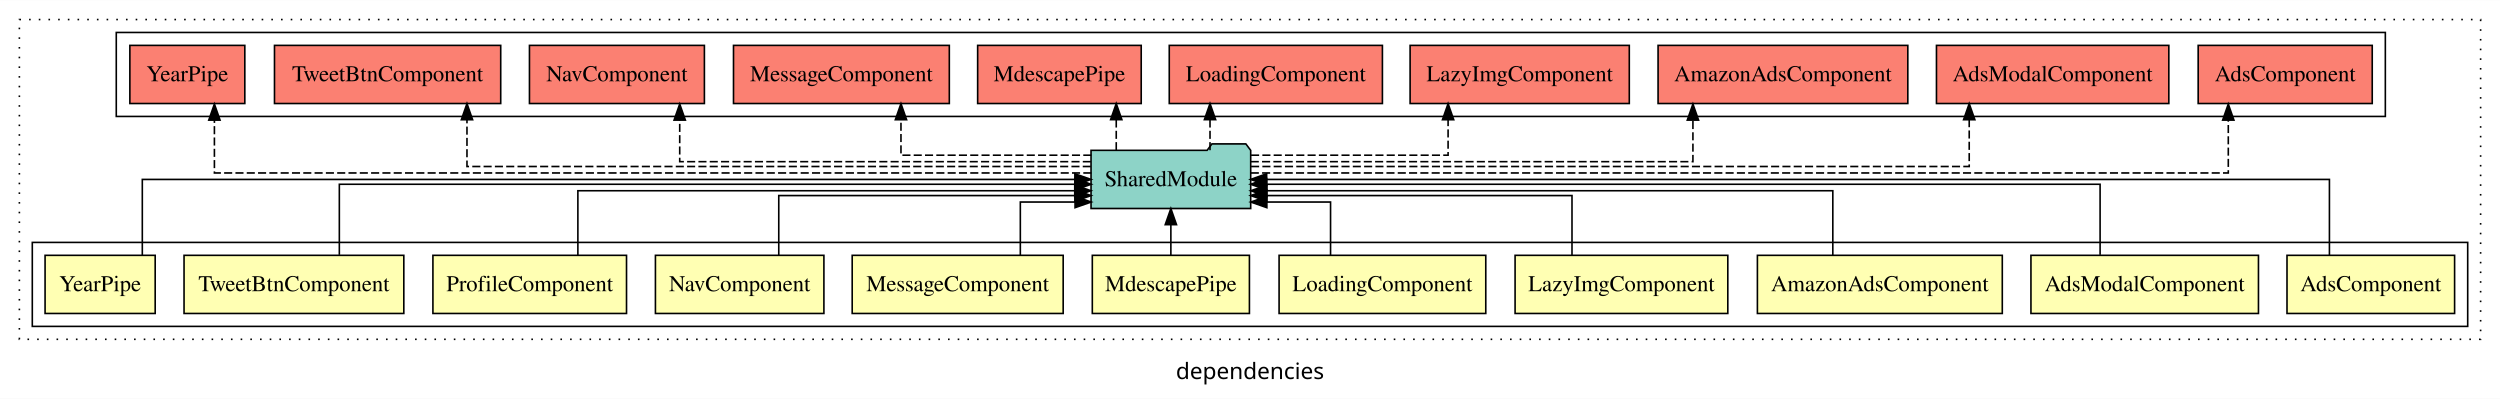
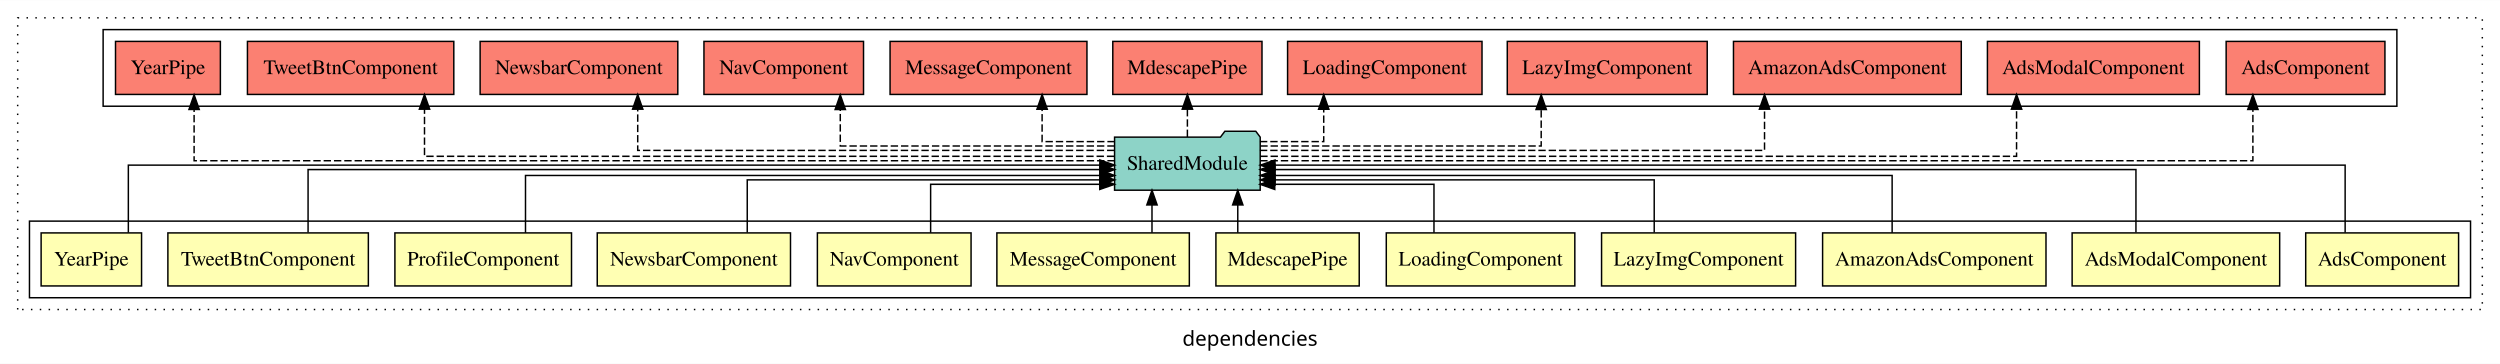
- <svg xmlns="http://www.w3.org/2000/svg" width="1548pt" height="247pt" viewBox="0.00 0.00 1548.00 246.80">
+ <svg xmlns="http://www.w3.org/2000/svg" width="1697pt" height="247pt" viewBox="0.00 0.00 1697.00 246.80">
  <g id="graph0" class="graph" transform="scale(1 1) rotate(0) translate(4 242.8)">
-     <polygon fill="white" stroke="transparent" points="-4,4 -4,-242.8 1544,-242.8 1544,4 -4,4" />
-     <text text-anchor="middle" x="770" y="-8.2" font-family="sans-serif" font-size="14.00">dependencies</text>
+     <polygon fill="white" stroke="transparent" points="-4,4 -4,-242.8 1693,-242.8 1693,4 -4,4" />
+     <text text-anchor="middle" x="844.5" y="-8.2" font-family="sans-serif" font-size="14.00">dependencies</text>
    <g id="clust1" class="cluster">
-       <polygon fill="none" stroke="black" stroke-dasharray="1,5" points="8,-32.8 8,-230.8 1532,-230.8 1532,-32.8 8,-32.8" />
-     </g>
-     <g id="clust15" class="cluster">
-       <polygon fill="none" stroke="black" points="68,-170.8 68,-222.8 1473,-222.8 1473,-170.8 68,-170.8" />
+       <polygon fill="none" stroke="black" stroke-dasharray="1,5" points="8,-32.8 8,-230.8 1681,-230.8 1681,-32.8 8,-32.8" />
    </g>
    <g id="clust2" class="cluster">
-       <polygon fill="none" stroke="black" points="16,-40.8 16,-92.8 1524,-92.8 1524,-40.8 16,-40.8" />
+       <polygon fill="none" stroke="black" points="16,-40.8 16,-92.8 1673,-92.8 1673,-40.8 16,-40.8" />
+     </g>
+     <g id="clust16" class="cluster">
+       <polygon fill="none" stroke="black" points="66,-170.8 66,-222.8 1623,-222.8 1623,-170.8 66,-170.8" />
    </g>
    <g id="node1" class="node">
-       <polygon fill="#ffffb3" stroke="black" points="1515.89,-84.8 1412.11,-84.8 1412.11,-48.8 1515.89,-48.8 1515.89,-84.8" />
-       <text text-anchor="middle" x="1464" y="-62.6" font-family="Times,serif" font-size="14.00">AdsComponent</text>
-     </g>
-     <g id="node12" class="node">
-       <polygon fill="#8dd3c7" stroke="black" points="770.43,-149.8 767.43,-153.8 746.43,-153.8 743.43,-149.8 671.57,-149.8 671.57,-113.8 770.43,-113.8 770.43,-149.8" />
-       <text text-anchor="middle" x="721" y="-127.6" font-family="Times,serif" font-size="14.00">SharedModule</text>
+       <polygon fill="#ffffb3" stroke="black" points="1664.89,-84.8 1561.11,-84.8 1561.11,-48.8 1664.89,-48.8 1664.89,-84.8" />
+       <text text-anchor="middle" x="1613" y="-62.6" font-family="Times,serif" font-size="14.00">AdsComponent</text>
+     </g>
+     <g id="node13" class="node">
+       <polygon fill="#8dd3c7" stroke="black" points="851.43,-149.8 848.43,-153.8 827.43,-153.8 824.43,-149.8 752.57,-149.8 752.57,-113.8 851.43,-113.8 851.43,-149.8" />
+       <text text-anchor="middle" x="802" y="-127.6" font-family="Times,serif" font-size="14.00">SharedModule</text>
    </g>
    <g id="edge1" class="edge">
-       <path fill="none" stroke="black" d="M1438.38,-84.91C1438.38,-104.14 1438.38,-131.8 1438.38,-131.8 1438.38,-131.8 780.31,-131.8 780.31,-131.8" />
-       <polygon fill="black" stroke="black" points="780.31,-128.3 770.31,-131.8 780.31,-135.3 780.31,-128.3" />
+       <path fill="none" stroke="black" d="M1587.88,-84.97C1587.88,-103.89 1587.88,-130.8 1587.88,-130.8 1587.88,-130.8 861.46,-130.8 861.46,-130.8" />
+       <polygon fill="black" stroke="black" points="861.46,-127.3 851.46,-130.8 861.46,-134.3 861.46,-127.3" />
    </g>
    <g id="node2" class="node">
-       <polygon fill="#ffffb3" stroke="black" points="1394.44,-84.8 1253.56,-84.8 1253.56,-48.8 1394.44,-48.8 1394.44,-84.8" />
-       <text text-anchor="middle" x="1324" y="-62.6" font-family="Times,serif" font-size="14.00">AdsModalComponent</text>
+       <polygon fill="#ffffb3" stroke="black" points="1543.44,-84.8 1402.56,-84.8 1402.56,-48.8 1543.44,-48.8 1543.44,-84.8" />
+       <text text-anchor="middle" x="1473" y="-62.6" font-family="Times,serif" font-size="14.00">AdsModalComponent</text>
    </g>
    <g id="edge2" class="edge">
-       <path fill="none" stroke="black" d="M1296.38,-85.07C1296.38,-103.36 1296.38,-128.8 1296.38,-128.8 1296.38,-128.8 780.3,-128.8 780.3,-128.8" />
-       <polygon fill="black" stroke="black" points="780.3,-125.3 770.3,-128.8 780.3,-132.3 780.3,-125.3" />
+       <path fill="none" stroke="black" d="M1445.88,-85.1C1445.88,-103.07 1445.88,-127.8 1445.88,-127.8 1445.88,-127.8 861.45,-127.8 861.45,-127.8" />
+       <polygon fill="black" stroke="black" points="861.45,-124.3 851.45,-127.8 861.45,-131.3 861.45,-124.3" />
    </g>
    <g id="node3" class="node">
-       <polygon fill="#ffffb3" stroke="black" points="1235.82,-84.8 1084.18,-84.8 1084.18,-48.8 1235.82,-48.8 1235.82,-84.8" />
-       <text text-anchor="middle" x="1160" y="-62.6" font-family="Times,serif" font-size="14.00">AmazonAdsComponent</text>
+       <polygon fill="#ffffb3" stroke="black" points="1384.82,-84.8 1233.18,-84.8 1233.18,-48.8 1384.82,-48.8 1384.82,-84.8" />
+       <text text-anchor="middle" x="1309" y="-62.6" font-family="Times,serif" font-size="14.00">AmazonAdsComponent</text>
    </g>
    <g id="edge3" class="edge">
-       <path fill="none" stroke="black" d="M1130.88,-84.83C1130.88,-101.86 1130.88,-124.8 1130.88,-124.8 1130.88,-124.8 780.44,-124.8 780.44,-124.8" />
-       <polygon fill="black" stroke="black" points="780.44,-121.3 770.44,-124.8 780.44,-128.3 780.44,-121.3" />
+       <path fill="none" stroke="black" d="M1280.38,-84.84C1280.38,-101.53 1280.38,-123.8 1280.38,-123.8 1280.38,-123.8 861.39,-123.8 861.39,-123.8" />
+       <polygon fill="black" stroke="black" points="861.39,-120.3 851.39,-123.8 861.39,-127.3 861.39,-120.3" />
    </g>
    <g id="node4" class="node">
-       <polygon fill="#ffffb3" stroke="black" points="1065.86,-84.8 934.14,-84.8 934.14,-48.8 1065.86,-48.8 1065.86,-84.8" />
-       <text text-anchor="middle" x="1000" y="-62.6" font-family="Times,serif" font-size="14.00">LazyImgComponent</text>
+       <polygon fill="#ffffb3" stroke="black" points="1214.86,-84.8 1083.14,-84.8 1083.14,-48.8 1214.86,-48.8 1214.86,-84.8" />
+       <text text-anchor="middle" x="1149" y="-62.6" font-family="Times,serif" font-size="14.00">LazyImgComponent</text>
    </g>
    <g id="edge4" class="edge">
-       <path fill="none" stroke="black" d="M969.38,-84.81C969.38,-100.85 969.38,-121.8 969.38,-121.8 969.38,-121.8 780.37,-121.8 780.37,-121.8" />
-       <polygon fill="black" stroke="black" points="780.37,-118.3 770.37,-121.8 780.37,-125.3 780.37,-118.3" />
+       <path fill="none" stroke="black" d="M1118.88,-85.08C1118.88,-100.75 1118.88,-120.8 1118.88,-120.8 1118.88,-120.8 861.51,-120.8 861.51,-120.8" />
+       <polygon fill="black" stroke="black" points="861.51,-117.3 851.51,-120.8 861.51,-124.3 861.51,-117.3" />
    </g>
    <g id="node5" class="node">
-       <polygon fill="#ffffb3" stroke="black" points="915.99,-84.8 788.01,-84.8 788.01,-48.8 915.99,-48.8 915.99,-84.8" />
-       <text text-anchor="middle" x="852" y="-62.6" font-family="Times,serif" font-size="14.00">LoadingComponent</text>
+       <polygon fill="#ffffb3" stroke="black" points="1064.99,-84.8 937.01,-84.8 937.01,-48.8 1064.99,-48.8 1064.99,-84.8" />
+       <text text-anchor="middle" x="1001" y="-62.6" font-family="Times,serif" font-size="14.00">LoadingComponent</text>
    </g>
    <g id="edge5" class="edge">
-       <path fill="none" stroke="black" d="M819.88,-84.92C819.88,-99.58 819.88,-117.8 819.88,-117.8 819.88,-117.8 780.44,-117.8 780.44,-117.8" />
-       <polygon fill="black" stroke="black" points="780.44,-114.3 770.44,-117.8 780.44,-121.3 780.44,-114.3" />
+       <path fill="none" stroke="black" d="M969.38,-84.92C969.38,-99.58 969.38,-117.8 969.38,-117.8 969.38,-117.8 861.31,-117.8 861.31,-117.8" />
+       <polygon fill="black" stroke="black" points="861.31,-114.3 851.31,-117.8 861.31,-121.3 861.31,-114.3" />
    </g>
    <g id="node6" class="node">
-       <polygon fill="#ffffb3" stroke="black" points="769.64,-84.8 672.36,-84.8 672.36,-48.8 769.64,-48.8 769.64,-84.8" />
-       <text text-anchor="middle" x="721" y="-62.6" font-family="Times,serif" font-size="14.00">MdescapePipe</text>
+       <polygon fill="#ffffb3" stroke="black" points="918.64,-84.8 821.36,-84.8 821.36,-48.8 918.64,-48.8 918.64,-84.8" />
+       <text text-anchor="middle" x="870" y="-62.6" font-family="Times,serif" font-size="14.00">MdescapePipe</text>
    </g>
    <g id="edge6" class="edge">
-       <path fill="none" stroke="black" d="M721,-84.91C721,-84.91 721,-103.79 721,-103.79" />
-       <polygon fill="black" stroke="black" points="717.5,-103.79 721,-113.79 724.5,-103.79 717.5,-103.79" />
+       <path fill="none" stroke="black" d="M836.2,-84.91C836.2,-84.91 836.2,-103.79 836.2,-103.79" />
+       <polygon fill="black" stroke="black" points="832.7,-103.79 836.2,-113.79 839.7,-103.79 832.7,-103.79" />
    </g>
    <g id="node7" class="node">
-       <polygon fill="#ffffb3" stroke="black" points="654.32,-84.8 523.68,-84.8 523.68,-48.8 654.32,-48.8 654.32,-84.8" />
-       <text text-anchor="middle" x="589" y="-62.6" font-family="Times,serif" font-size="14.00">MessageComponent</text>
+       <polygon fill="#ffffb3" stroke="black" points="803.32,-84.8 672.68,-84.8 672.68,-48.8 803.32,-48.8 803.32,-84.8" />
+       <text text-anchor="middle" x="738" y="-62.6" font-family="Times,serif" font-size="14.00">MessageComponent</text>
    </g>
    <g id="edge7" class="edge">
-       <path fill="none" stroke="black" d="M627.79,-84.92C627.79,-99.58 627.79,-117.8 627.79,-117.8 627.79,-117.8 661.67,-117.8 661.67,-117.8" />
-       <polygon fill="black" stroke="black" points="661.67,-121.3 671.67,-117.8 661.67,-114.3 661.67,-121.3" />
+       <path fill="none" stroke="black" d="M777.97,-84.91C777.97,-84.91 777.97,-103.79 777.97,-103.79" />
+       <polygon fill="black" stroke="black" points="774.47,-103.79 777.97,-113.79 781.47,-103.79 774.47,-103.79" />
    </g>
    <g id="node8" class="node">
-       <polygon fill="#ffffb3" stroke="black" points="506.16,-84.8 401.84,-84.8 401.84,-48.8 506.16,-48.8 506.16,-84.8" />
-       <text text-anchor="middle" x="454" y="-62.6" font-family="Times,serif" font-size="14.00">NavComponent</text>
+       <polygon fill="#ffffb3" stroke="black" points="655.16,-84.8 550.84,-84.8 550.84,-48.8 655.16,-48.8 655.16,-84.8" />
+       <text text-anchor="middle" x="603" y="-62.6" font-family="Times,serif" font-size="14.00">NavComponent</text>
    </g>
    <g id="edge8" class="edge">
-       <path fill="none" stroke="black" d="M478.21,-84.81C478.21,-100.85 478.21,-121.8 478.21,-121.8 478.21,-121.8 661.58,-121.8 661.58,-121.8" />
-       <polygon fill="black" stroke="black" points="661.58,-125.3 671.58,-121.8 661.58,-118.3 661.58,-125.3" />
+       <path fill="none" stroke="black" d="M627.71,-84.92C627.71,-99.58 627.71,-117.8 627.71,-117.8 627.71,-117.8 742.52,-117.8 742.52,-117.8" />
+       <polygon fill="black" stroke="black" points="742.52,-121.3 752.52,-117.8 742.52,-114.3 742.52,-121.3" />
    </g>
    <g id="node9" class="node">
+       <polygon fill="#ffffb3" stroke="black" points="532.59,-84.8 401.41,-84.8 401.41,-48.8 532.59,-48.8 532.59,-84.8" />
+       <text text-anchor="middle" x="467" y="-62.6" font-family="Times,serif" font-size="14.00">NewsbarComponent</text>
+     </g>
+     <g id="edge9" class="edge">
+       <path fill="none" stroke="black" d="M503.23,-85.08C503.23,-100.75 503.23,-120.8 503.23,-120.8 503.23,-120.8 742.66,-120.8 742.66,-120.8" />
+       <polygon fill="black" stroke="black" points="742.66,-124.3 752.66,-120.8 742.66,-117.3 742.66,-124.3" />
+     </g>
+     <g id="node10" class="node">
      <polygon fill="#ffffb3" stroke="black" points="383.94,-84.8 264.06,-84.8 264.06,-48.8 383.94,-48.8 383.94,-84.8" />
      <text text-anchor="middle" x="324" y="-62.6" font-family="Times,serif" font-size="14.00">ProfileComponent</text>
    </g>
-     <g id="edge9" class="edge">
-       <path fill="none" stroke="black" d="M353.82,-84.83C353.82,-101.86 353.82,-124.8 353.82,-124.8 353.82,-124.8 661.48,-124.8 661.48,-124.8" />
-       <polygon fill="black" stroke="black" points="661.48,-128.3 671.48,-124.8 661.48,-121.3 661.48,-128.3" />
-     </g>
-     <g id="node10" class="node">
+     <g id="edge10" class="edge">
+       <path fill="none" stroke="black" d="M352.71,-84.84C352.71,-101.53 352.71,-123.8 352.71,-123.8 352.71,-123.8 742.63,-123.8 742.63,-123.8" />
+       <polygon fill="black" stroke="black" points="742.63,-127.3 752.63,-123.8 742.63,-120.3 742.63,-127.3" />
+     </g>
+     <g id="node11" class="node">
      <polygon fill="#ffffb3" stroke="black" points="246.04,-84.8 109.96,-84.8 109.96,-48.8 246.04,-48.8 246.04,-84.8" />
      <text text-anchor="middle" x="178" y="-62.6" font-family="Times,serif" font-size="14.00">TweetBtnComponent</text>
    </g>
-     <g id="edge10" class="edge">
-       <path fill="none" stroke="black" d="M206.12,-85.07C206.12,-103.36 206.12,-128.8 206.12,-128.8 206.12,-128.8 661.63,-128.8 661.63,-128.8" />
-       <polygon fill="black" stroke="black" points="661.63,-132.3 671.63,-128.8 661.63,-125.3 661.63,-132.3" />
-     </g>
-     <g id="node11" class="node">
+     <g id="edge11" class="edge">
+       <path fill="none" stroke="black" d="M205.12,-85.1C205.12,-103.07 205.12,-127.8 205.12,-127.8 205.12,-127.8 742.65,-127.8 742.65,-127.8" />
+       <polygon fill="black" stroke="black" points="742.65,-131.3 752.65,-127.8 742.65,-124.3 742.65,-131.3" />
+     </g>
+     <g id="node12" class="node">
      <polygon fill="#ffffb3" stroke="black" points="92.09,-84.8 23.91,-84.8 23.91,-48.8 92.09,-48.8 92.09,-84.8" />
      <text text-anchor="middle" x="58" y="-62.6" font-family="Times,serif" font-size="14.00">YearPipe</text>
    </g>
-     <g id="edge11" class="edge">
-       <path fill="none" stroke="black" d="M84.12,-84.91C84.12,-104.14 84.12,-131.8 84.12,-131.8 84.12,-131.8 661.56,-131.8 661.56,-131.8" />
-       <polygon fill="black" stroke="black" points="661.56,-135.3 671.56,-131.8 661.56,-128.3 661.56,-135.3" />
-     </g>
-     <g id="node13" class="node">
-       <polygon fill="#fb8072" stroke="black" points="1464.89,-214.8 1357.11,-214.8 1357.11,-178.8 1464.89,-178.8 1464.89,-214.8" />
-       <text text-anchor="middle" x="1411" y="-192.6" font-family="Times,serif" font-size="14.00">AdsComponent </text>
-     </g>
    <g id="edge12" class="edge">
-       <path fill="none" stroke="black" stroke-dasharray="5,2" d="M770.48,-135.8C923.02,-135.8 1375.76,-135.8 1375.76,-135.8 1375.76,-135.8 1375.76,-168.5 1375.76,-168.5" />
-       <polygon fill="black" stroke="black" points="1372.26,-168.5 1375.76,-178.5 1379.26,-168.5 1372.26,-168.5" />
+       <path fill="none" stroke="black" d="M83.12,-84.97C83.12,-103.89 83.12,-130.8 83.12,-130.8 83.12,-130.8 742.59,-130.8 742.59,-130.8" />
+       <polygon fill="black" stroke="black" points="742.59,-134.3 752.59,-130.8 742.59,-127.3 742.59,-134.3" />
    </g>
    <g id="node14" class="node">
-       <polygon fill="#fb8072" stroke="black" points="1338.94,-214.8 1195.06,-214.8 1195.06,-178.8 1338.94,-178.8 1338.94,-214.8" />
-       <text text-anchor="middle" x="1267" y="-192.6" font-family="Times,serif" font-size="14.00">AdsModalComponent </text>
+       <polygon fill="#fb8072" stroke="black" points="1614.89,-214.8 1507.11,-214.8 1507.11,-178.8 1614.89,-178.8 1614.89,-214.8" />
+       <text text-anchor="middle" x="1561" y="-192.6" font-family="Times,serif" font-size="14.00">AdsComponent </text>
    </g>
    <g id="edge13" class="edge">
-       <path fill="none" stroke="black" stroke-dasharray="5,2" d="M770.66,-139.8C896.02,-139.8 1215.34,-139.8 1215.34,-139.8 1215.34,-139.8 1215.34,-168.76 1215.34,-168.76" />
-       <polygon fill="black" stroke="black" points="1211.84,-168.76 1215.34,-178.76 1218.84,-168.76 1211.84,-168.76" />
+       <path fill="none" stroke="black" stroke-dasharray="5,2" d="M851.43,-133.8C1014.53,-133.8 1525.26,-133.8 1525.26,-133.8 1525.26,-133.8 1525.26,-168.58 1525.26,-168.58" />
+       <polygon fill="black" stroke="black" points="1521.76,-168.58 1525.26,-178.58 1528.76,-168.58 1521.76,-168.58" />
    </g>
    <g id="node15" class="node">
-       <polygon fill="#fb8072" stroke="black" points="1177.32,-214.8 1022.68,-214.8 1022.68,-178.8 1177.32,-178.8 1177.32,-214.8" />
-       <text text-anchor="middle" x="1100" y="-192.6" font-family="Times,serif" font-size="14.00">AmazonAdsComponent </text>
+       <polygon fill="#fb8072" stroke="black" points="1488.94,-214.8 1345.06,-214.8 1345.06,-178.8 1488.94,-178.8 1488.94,-214.8" />
+       <text text-anchor="middle" x="1417" y="-192.6" font-family="Times,serif" font-size="14.00">AdsModalComponent </text>
    </g>
    <g id="edge14" class="edge">
-       <path fill="none" stroke="black" stroke-dasharray="5,2" d="M770.45,-142.8C861,-142.8 1044.26,-142.8 1044.26,-142.8 1044.26,-142.8 1044.26,-168.52 1044.26,-168.52" />
-       <polygon fill="black" stroke="black" points="1040.76,-168.52 1044.26,-178.52 1047.76,-168.52 1040.76,-168.52" />
+       <path fill="none" stroke="black" stroke-dasharray="5,2" d="M851.46,-136.8C988.8,-136.8 1364.84,-136.8 1364.84,-136.8 1364.84,-136.8 1364.84,-168.8 1364.84,-168.8" />
+       <polygon fill="black" stroke="black" points="1361.34,-168.8 1364.84,-178.8 1368.34,-168.8 1361.34,-168.8" />
    </g>
    <g id="node16" class="node">
-       <polygon fill="#fb8072" stroke="black" points="1004.86,-214.8 869.14,-214.8 869.14,-178.8 1004.86,-178.8 1004.86,-214.8" />
-       <text text-anchor="middle" x="937" y="-192.6" font-family="Times,serif" font-size="14.00">LazyImgComponent </text>
+       <polygon fill="#fb8072" stroke="black" points="1327.32,-214.8 1172.68,-214.8 1172.68,-178.8 1327.32,-178.8 1327.32,-214.8" />
+       <text text-anchor="middle" x="1250" y="-192.6" font-family="Times,serif" font-size="14.00">AmazonAdsComponent </text>
    </g>
    <g id="edge15" class="edge">
-       <path fill="none" stroke="black" stroke-dasharray="5,2" d="M770.65,-146.8C821.35,-146.8 892.66,-146.8 892.66,-146.8 892.66,-146.8 892.66,-168.75 892.66,-168.75" />
-       <polygon fill="black" stroke="black" points="889.16,-168.75 892.66,-178.75 896.16,-168.75 889.16,-168.75" />
+       <path fill="none" stroke="black" stroke-dasharray="5,2" d="M851.22,-140.8C956.44,-140.8 1193.76,-140.8 1193.76,-140.8 1193.76,-140.8 1193.76,-168.77 1193.76,-168.77" />
+       <polygon fill="black" stroke="black" points="1190.26,-168.77 1193.76,-178.77 1197.26,-168.77 1190.26,-168.77" />
    </g>
    <g id="node17" class="node">
-       <polygon fill="#fb8072" stroke="black" points="851.99,-214.8 720.01,-214.8 720.01,-178.8 851.99,-178.8 851.99,-214.8" />
-       <text text-anchor="middle" x="786" y="-192.6" font-family="Times,serif" font-size="14.00">LoadingComponent </text>
+       <polygon fill="#fb8072" stroke="black" points="1154.86,-214.8 1019.14,-214.8 1019.14,-178.8 1154.86,-178.8 1154.86,-214.8" />
+       <text text-anchor="middle" x="1087" y="-192.6" font-family="Times,serif" font-size="14.00">LazyImgComponent </text>
    </g>
    <g id="edge16" class="edge">
-       <path fill="none" stroke="black" stroke-dasharray="5,2" d="M745.24,-149.91C745.24,-149.91 745.24,-168.79 745.24,-168.79" />
-       <polygon fill="black" stroke="black" points="741.74,-168.79 745.24,-178.79 748.74,-168.79 741.74,-168.79" />
+       <path fill="none" stroke="black" stroke-dasharray="5,2" d="M851.47,-143.8C921.77,-143.8 1042.16,-143.8 1042.16,-143.8 1042.16,-143.8 1042.16,-168.56 1042.16,-168.56" />
+       <polygon fill="black" stroke="black" points="1038.66,-168.56 1042.16,-178.56 1045.66,-168.56 1038.66,-168.56" />
    </g>
    <g id="node18" class="node">
-       <polygon fill="#fb8072" stroke="black" points="702.64,-214.8 601.36,-214.8 601.36,-178.8 702.64,-178.8 702.64,-214.8" />
-       <text text-anchor="middle" x="652" y="-192.6" font-family="Times,serif" font-size="14.00">MdescapePipe </text>
+       <polygon fill="#fb8072" stroke="black" points="1001.99,-214.8 870.01,-214.8 870.01,-178.8 1001.99,-178.8 1001.99,-214.8" />
+       <text text-anchor="middle" x="936" y="-192.6" font-family="Times,serif" font-size="14.00">LoadingComponent </text>
    </g>
    <g id="edge17" class="edge">
-       <path fill="none" stroke="black" stroke-dasharray="5,2" d="M687.18,-149.91C687.18,-149.91 687.18,-168.79 687.18,-168.79" />
-       <polygon fill="black" stroke="black" points="683.68,-168.79 687.18,-178.79 690.68,-168.79 683.68,-168.79" />
+       <path fill="none" stroke="black" stroke-dasharray="5,2" d="M851.25,-146.8C873.35,-146.8 894.54,-146.8 894.54,-146.8 894.54,-146.8 894.54,-168.75 894.54,-168.75" />
+       <polygon fill="black" stroke="black" points="891.04,-168.75 894.54,-178.75 898.04,-168.75 891.04,-168.75" />
    </g>
    <g id="node19" class="node">
-       <polygon fill="#fb8072" stroke="black" points="583.82,-214.8 450.18,-214.8 450.18,-178.8 583.82,-178.8 583.82,-214.8" />
-       <text text-anchor="middle" x="517" y="-192.6" font-family="Times,serif" font-size="14.00">MessageComponent </text>
+       <polygon fill="#fb8072" stroke="black" points="852.64,-214.8 751.36,-214.8 751.36,-178.8 852.64,-178.8 852.64,-214.8" />
+       <text text-anchor="middle" x="802" y="-192.6" font-family="Times,serif" font-size="14.00">MdescapePipe </text>
    </g>
    <g id="edge18" class="edge">
-       <path fill="none" stroke="black" stroke-dasharray="5,2" d="M671.76,-146.8C622.46,-146.8 553.88,-146.8 553.88,-146.8 553.88,-146.8 553.88,-168.75 553.88,-168.75" />
-       <polygon fill="black" stroke="black" points="550.38,-168.75 553.88,-178.75 557.38,-168.75 550.38,-168.75" />
+       <path fill="none" stroke="black" stroke-dasharray="5,2" d="M802,-149.91C802,-149.91 802,-168.79 802,-168.79" />
+       <polygon fill="black" stroke="black" points="798.5,-168.79 802,-178.79 805.5,-168.79 798.5,-168.79" />
    </g>
    <g id="node20" class="node">
-       <polygon fill="#fb8072" stroke="black" points="432.16,-214.8 323.84,-214.8 323.84,-178.8 432.16,-178.8 432.16,-214.8" />
-       <text text-anchor="middle" x="378" y="-192.6" font-family="Times,serif" font-size="14.00">NavComponent </text>
+       <polygon fill="#fb8072" stroke="black" points="733.82,-214.8 600.18,-214.8 600.18,-178.8 733.82,-178.8 733.82,-214.8" />
+       <text text-anchor="middle" x="667" y="-192.6" font-family="Times,serif" font-size="14.00">MessageComponent </text>
    </g>
    <g id="edge19" class="edge">
-       <path fill="none" stroke="black" stroke-dasharray="5,2" d="M671.46,-142.8C585.28,-142.8 416.88,-142.8 416.88,-142.8 416.88,-142.8 416.88,-168.52 416.88,-168.52" />
-       <polygon fill="black" stroke="black" points="413.38,-168.52 416.88,-178.52 420.38,-168.52 413.38,-168.52" />
+       <path fill="none" stroke="black" stroke-dasharray="5,2" d="M752.69,-146.8C728.03,-146.8 703.38,-146.8 703.38,-146.8 703.38,-146.8 703.38,-168.75 703.38,-168.75" />
+       <polygon fill="black" stroke="black" points="699.88,-168.75 703.38,-178.75 706.88,-168.75 699.88,-168.75" />
    </g>
    <g id="node21" class="node">
-       <polygon fill="#fb8072" stroke="black" points="306.04,-214.8 165.96,-214.8 165.96,-178.8 306.04,-178.8 306.04,-214.8" />
-       <text text-anchor="middle" x="236" y="-192.6" font-family="Times,serif" font-size="14.00">TweetBtnComponent </text>
+       <polygon fill="#fb8072" stroke="black" points="582.16,-214.8 473.84,-214.8 473.84,-178.8 582.16,-178.8 582.16,-214.8" />
+       <text text-anchor="middle" x="528" y="-192.6" font-family="Times,serif" font-size="14.00">NavComponent </text>
    </g>
    <g id="edge20" class="edge">
-       <path fill="none" stroke="black" stroke-dasharray="5,2" d="M671.43,-139.8C557.19,-139.8 285.15,-139.8 285.15,-139.8 285.15,-139.8 285.15,-168.76 285.15,-168.76" />
-       <polygon fill="black" stroke="black" points="281.65,-168.76 285.15,-178.76 288.65,-168.76 281.65,-168.76" />
+       <path fill="none" stroke="black" stroke-dasharray="5,2" d="M752.61,-143.8C683.51,-143.8 566.38,-143.8 566.38,-143.8 566.38,-143.8 566.38,-168.56 566.38,-168.56" />
+       <polygon fill="black" stroke="black" points="562.88,-168.56 566.38,-178.56 569.88,-168.56 562.88,-168.56" />
    </g>
    <g id="node22" class="node">
-       <polygon fill="#fb8072" stroke="black" points="147.59,-214.8 76.41,-214.8 76.41,-178.8 147.59,-178.8 147.59,-214.8" />
-       <text text-anchor="middle" x="112" y="-192.6" font-family="Times,serif" font-size="14.00">YearPipe </text>
+       <polygon fill="#fb8072" stroke="black" points="456.09,-214.8 321.91,-214.8 321.91,-178.8 456.09,-178.8 456.09,-214.8" />
+       <text text-anchor="middle" x="389" y="-192.6" font-family="Times,serif" font-size="14.00">NewsbarComponent </text>
    </g>
    <g id="edge21" class="edge">
-       <path fill="none" stroke="black" stroke-dasharray="5,2" d="M671.78,-135.8C529.66,-135.8 128.76,-135.8 128.76,-135.8 128.76,-135.8 128.76,-168.5 128.76,-168.5" />
-       <polygon fill="black" stroke="black" points="125.26,-168.5 128.76,-178.5 132.26,-168.5 125.26,-168.5" />
+       <path fill="none" stroke="black" stroke-dasharray="5,2" d="M752.45,-140.8C650.95,-140.8 428.88,-140.8 428.88,-140.8 428.88,-140.8 428.88,-168.77 428.88,-168.77" />
+       <polygon fill="black" stroke="black" points="425.38,-168.77 428.88,-178.77 432.38,-168.77 425.38,-168.77" />
+     </g>
+     <g id="node23" class="node">
+       <polygon fill="#fb8072" stroke="black" points="304.04,-214.8 163.96,-214.8 163.96,-178.8 304.04,-178.8 304.04,-214.8" />
+       <text text-anchor="middle" x="234" y="-192.6" font-family="Times,serif" font-size="14.00">TweetBtnComponent </text>
+     </g>
+     <g id="edge22" class="edge">
+       <path fill="none" stroke="black" stroke-dasharray="5,2" d="M752.35,-136.8C622.73,-136.8 284.15,-136.8 284.15,-136.8 284.15,-136.8 284.15,-168.8 284.15,-168.8" />
+       <polygon fill="black" stroke="black" points="280.65,-168.8 284.15,-178.8 287.65,-168.8 280.65,-168.8" />
+     </g>
+     <g id="node24" class="node">
+       <polygon fill="#fb8072" stroke="black" points="145.59,-214.8 74.41,-214.8 74.41,-178.8 145.59,-178.8 145.59,-214.8" />
+       <text text-anchor="middle" x="110" y="-192.6" font-family="Times,serif" font-size="14.00">YearPipe </text>
+     </g>
+     <g id="edge23" class="edge">
+       <path fill="none" stroke="black" stroke-dasharray="5,2" d="M752.69,-133.8C597.26,-133.8 127.76,-133.8 127.76,-133.8 127.76,-133.8 127.76,-168.58 127.76,-168.58" />
+       <polygon fill="black" stroke="black" points="124.26,-168.58 127.76,-178.58 131.26,-168.58 124.26,-168.58" />
    </g>
  </g>
</svg>
